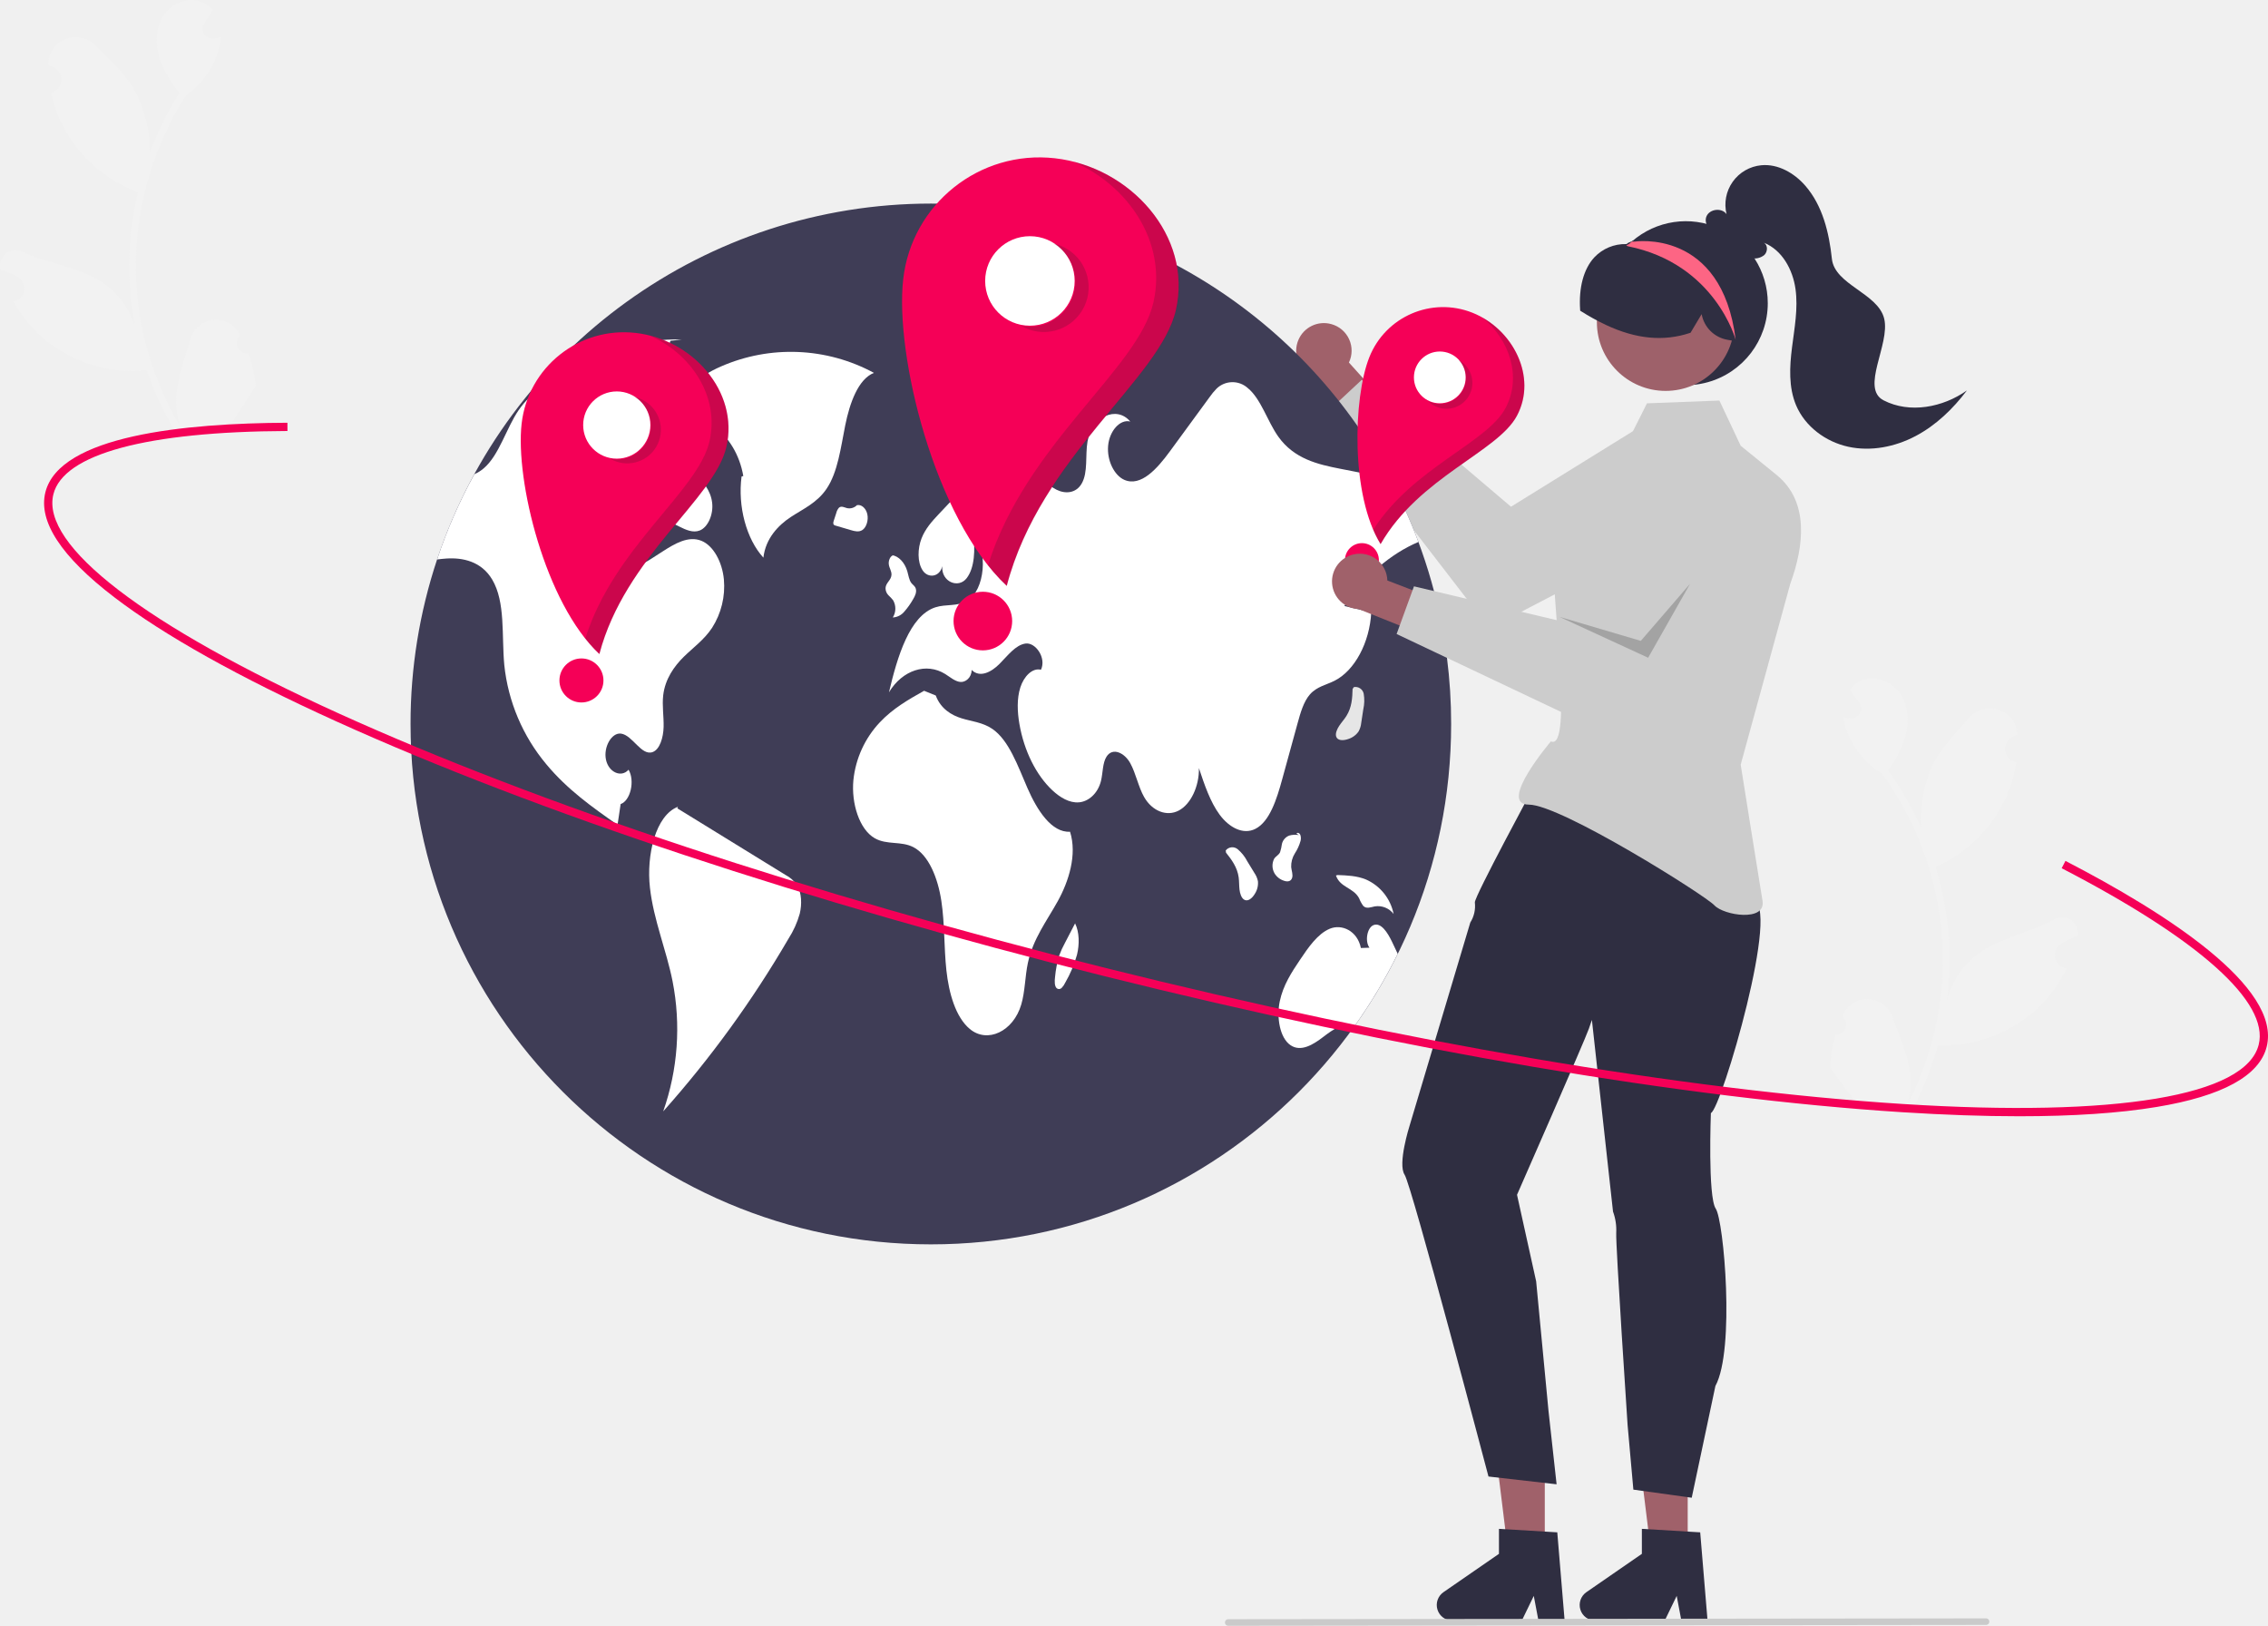
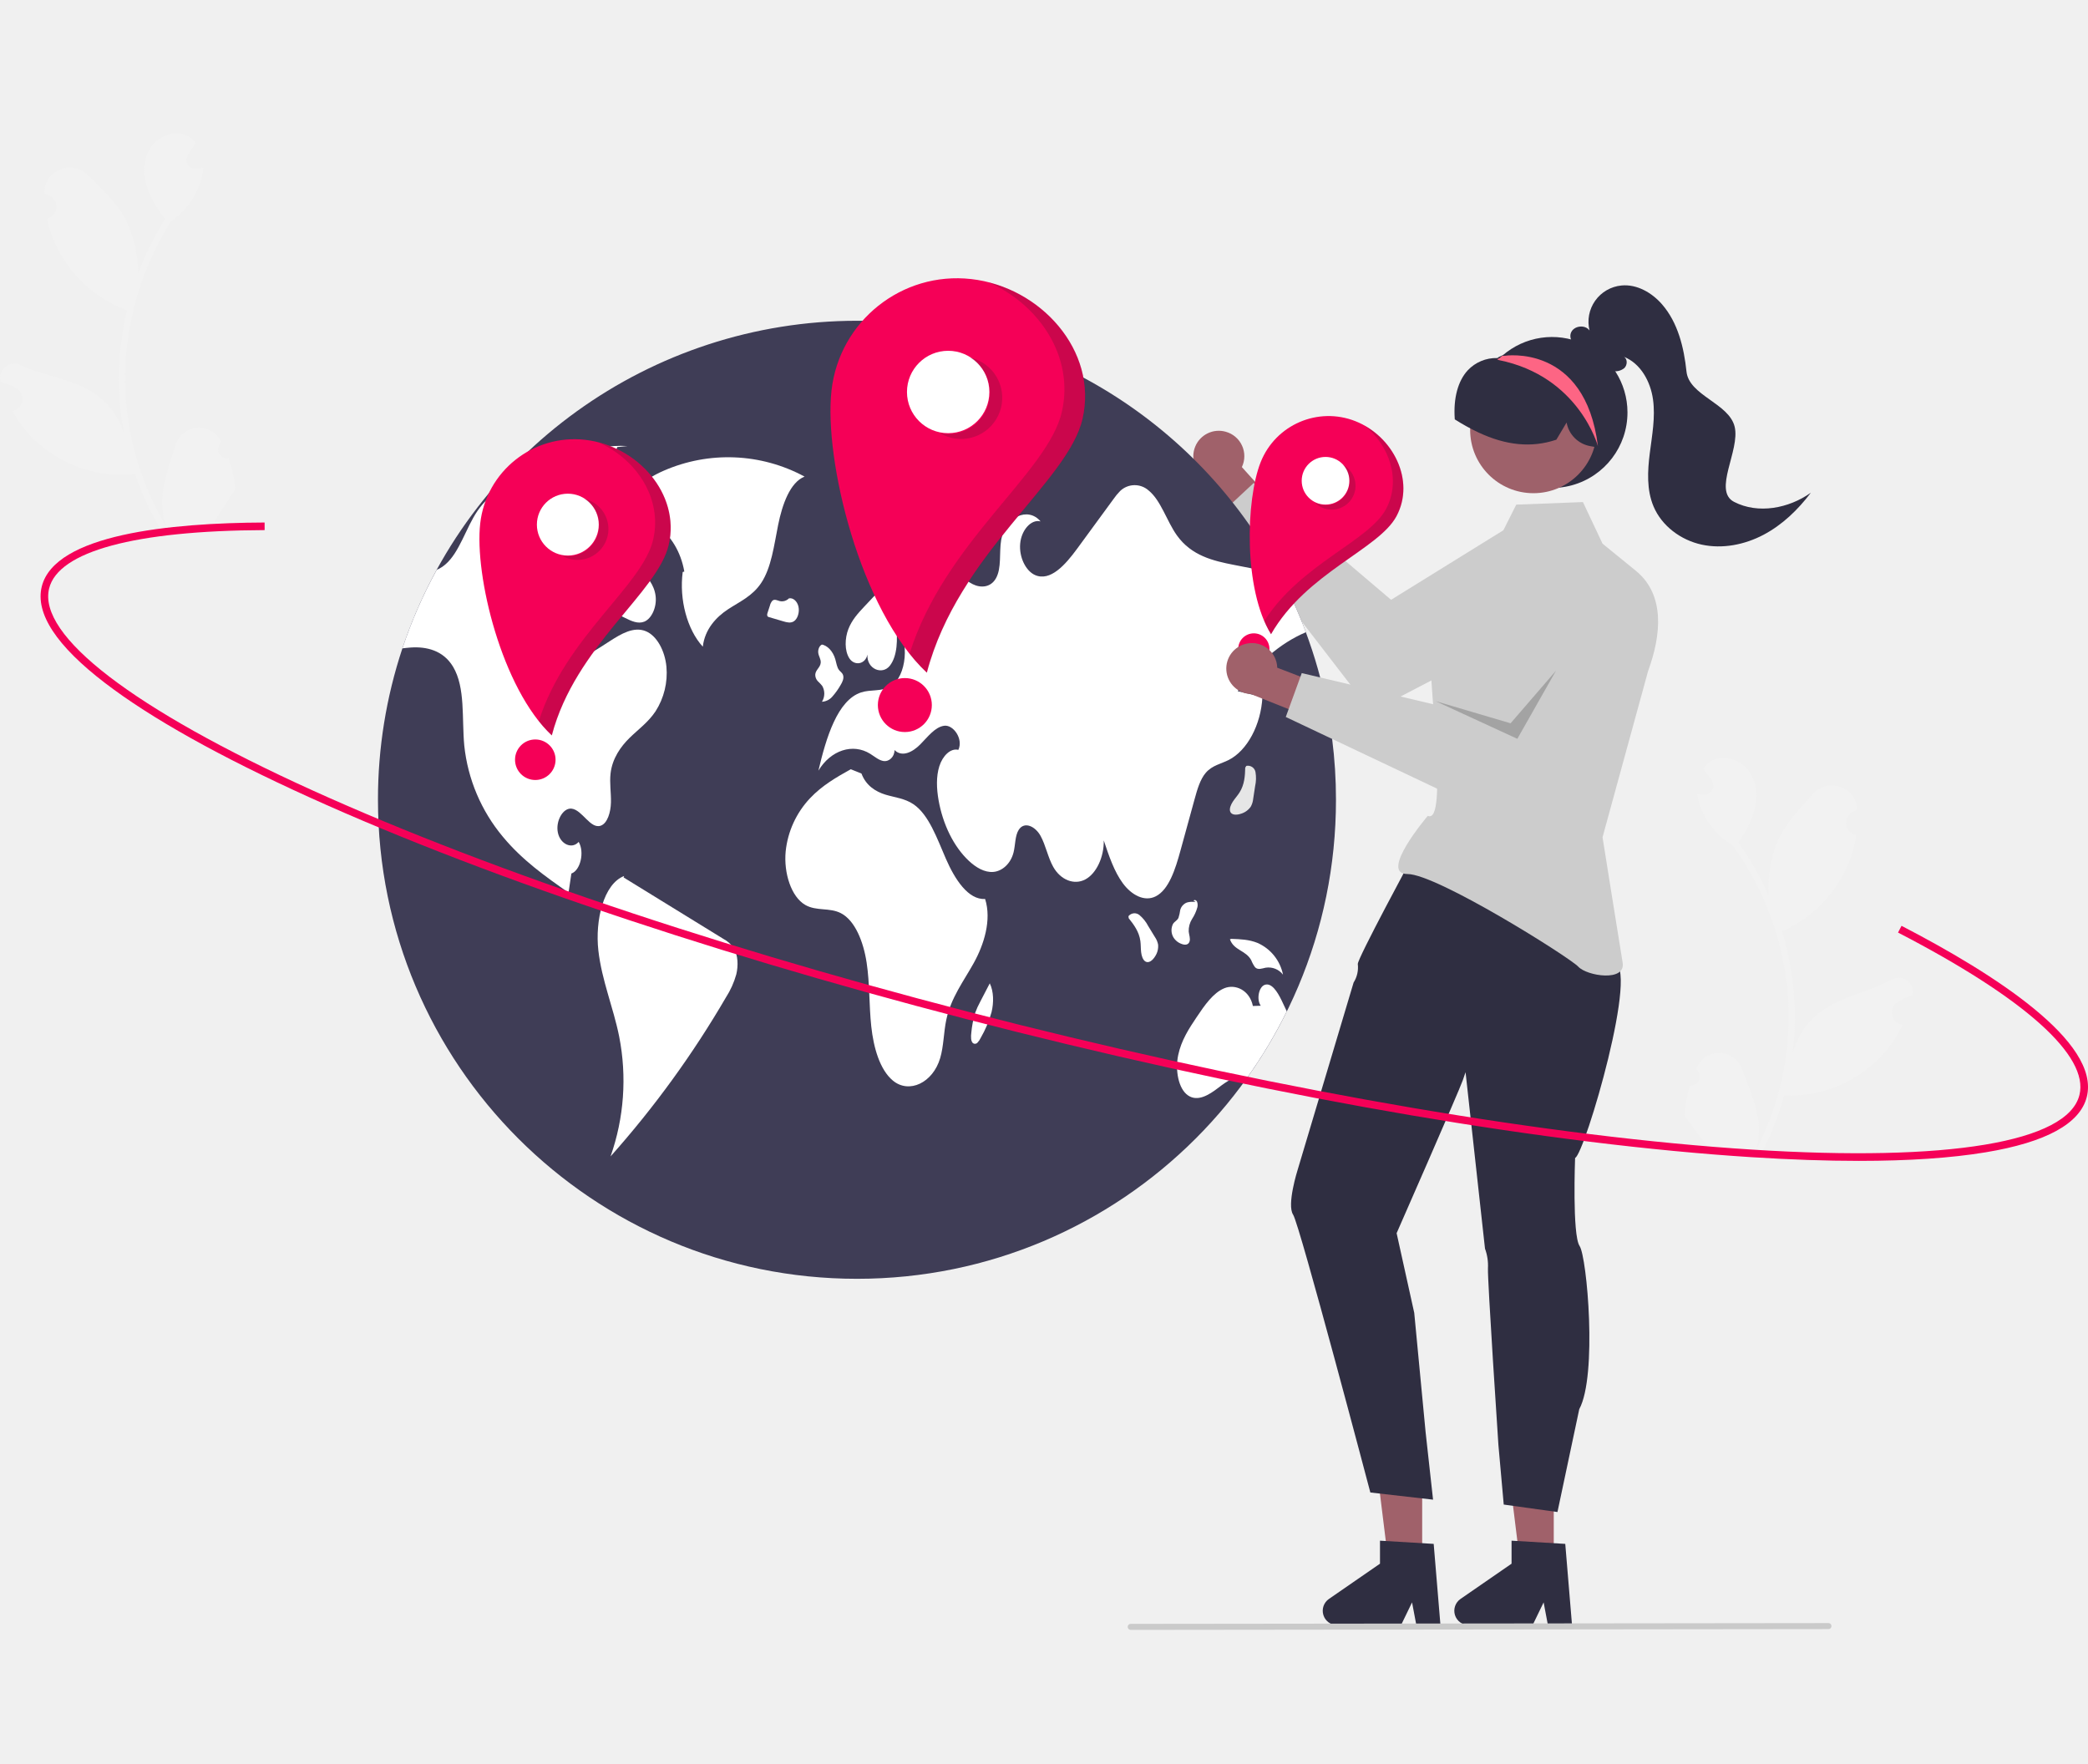
- <svg xmlns="http://www.w3.org/2000/svg" data-name="Layer 1" width="825.202" height="591.419" viewBox="0 0 825.202 591.419">
+ <svg xmlns="http://www.w3.org/2000/svg" data-name="Layer 1" width="450" height="380" viewBox="0 0 825.202 591.419">
  <path d="M855.224,530.608a3.613,3.613,0,0,0,2.907-6.134c-.074-.366-.127-.629-.202-.995q.054-.116.109-.231a9.703,9.703,0,0,1,17.876.899c2.596,7.179,5.991,14.407,6.561,21.897a28.705,28.705,0,0,1-.962,9.838,115.086,115.086,0,0,0,12.68-47.26,111.081,111.081,0,0,0-.112-12.411q-.335-5.081-1.115-10.11a116.419,116.419,0,0,0-20.767-50.362,30.983,30.983,0,0,1-12.25-13.954,23.634,23.634,0,0,1-1.847-6.551c.623.111,1.257.192,1.882.263.195.019.4.039.594.059l.073.007a3.58,3.58,0,0,0,3.208-5.689q-.383-.518-.766-1.036c-.387-.533-.785-1.056-1.172-1.588a1.784,1.784,0,0,1-.126-.16c-.445-.608-.891-1.205-1.336-1.812a10.352,10.352,0,0,1,3.543-3.119c4.865-2.553,11.309-.328,14.53,4.115,3.232,4.443,3.599,10.483,2.158,15.78a41.485,41.485,0,0,1-6.327,12.512c.242.341.494.672.735,1.012a117.172,117.172,0,0,1,11.316,19.923,48.709,48.709,0,0,1,3.957-22.465c3.093-6.578,8.567-11.985,13.427-17.57,5.837-6.708,16.999-3.142,17.56,5.732q.008.129.016.258-1.049.529-2.059,1.131a4.901,4.901,0,0,0,1.559,9.001l.099.02a48.767,48.767,0,0,1-1.623,7.224,50.21,50.21,0,0,1-26.436,30.272c-.41.187-.81.374-1.22.551a119.597,119.597,0,0,1,5.022,30.563,113.435,113.435,0,0,1-.934,18.292l.041-.214a29.974,29.974,0,0,1,11.026-16.813c8.167-6.095,19.39-7.957,28.118-12.756a5.625,5.625,0,0,1,8.352,5.867q-.022.113-.045.225a32.924,32.924,0,0,0-3.771,1.605q-1.049.529-2.059,1.131a4.901,4.901,0,0,0,1.559,9.001l.099.02c.071.014.133.027.204.04a48.808,48.808,0,0,1-9.622,13.625,50.254,50.254,0,0,1-37.15,14.279l-.01-0a119.562,119.562,0,0,1-9.113,23.048l-28.661-1.334c-.088-.323-.165-.656-.243-.979a32.599,32.599,0,0,0,7.953-.103c-2.005-2.708-4.009-5.437-6.014-8.145a1.781,1.781,0,0,1-.126-.16c-1.016-1.386-2.044-2.761-3.06-4.147l-.001-.002a47.75,47.75,0,0,1,1.963-12.086Z" transform="translate(-187.3989 -154.2905)" fill="#f2f2f2" />
  <path d="M277.743,282.773a3.613,3.613,0,0,1-3.28-5.943c.051-.37.088-.635.14-1.005q-.061-.112-.123-.224a9.703,9.703,0,0,0-17.786,2.002c-2.148,7.326-5.089,14.75-5.196,22.26a28.705,28.705,0,0,0,1.568,9.76A115.086,115.086,0,0,1,237.489,263.235a111.08,111.08,0,0,1-.655-12.394q.02-5.092.488-10.16a116.419,116.419,0,0,1,17.616-51.549,30.983,30.983,0,0,0,11.364-14.684,23.634,23.634,0,0,0,1.438-6.653c-.615.15-1.243.27-1.862.378-.193.031-.397.064-.59.095l-.073.011a3.58,3.58,0,0,1-3.554-5.48q.35-.541.7-1.082c.353-.556.718-1.102,1.071-1.658a1.783,1.783,0,0,0,.116-.168c.407-.634.815-1.258,1.222-1.891a10.352,10.352,0,0,0-3.728-2.894c-5.013-2.248-11.307.371-14.248,5.005-2.951,4.635-2.944,10.685-1.179,15.883a41.485,41.485,0,0,0,7.088,12.097c-.22.355-.451.701-.671,1.056a117.172,117.172,0,0,0-10.063,20.584,48.709,48.709,0,0,0-5.337-22.177c-3.493-6.374-9.291-11.432-14.486-16.706-6.24-6.335-17.161-2.086-17.172,6.806q-0.0.129 0.0.258,1.08.463,2.125,1.002a4.901,4.901,0,0,1-1,9.08l-.098.026a48.767,48.767,0,0,0,2.066,7.109,50.21,50.21,0,0,0,28.256,28.581c.421.161.832.323,1.252.474a119.597,119.597,0,0,0-3.124,30.814,113.433,113.433,0,0,0,2.062,18.199l-.054-.211a29.974,29.974,0,0,0-12.044-16.1c-8.528-5.579-19.845-6.744-28.852-10.995a5.625,5.625,0,0,0-7.973,6.372q.029.111.059.222a32.924,32.924,0,0,1,3.863,1.369q1.08.464,2.125,1.002a4.901,4.901,0,0,1-1,9.081l-.098.026c-.07.018-.131.035-.201.053a48.808,48.808,0,0,0,10.445,13.005,50.254,50.254,0,0,0,37.961,11.957l.01-.001a119.563,119.563,0,0,0,10.52,22.441l28.523-3.102c.068-.328.124-.665.182-.992a32.599,32.599,0,0,1-7.944.388c1.834-2.827,3.665-5.674,5.499-8.501a1.779,1.779,0,0,0,.116-.168c.929-1.446,1.869-2.882,2.798-4.328l0-.002a47.75,47.75,0,0,0-2.706-11.941Z" transform="translate(-187.3989 -154.2905)" fill="#f2f2f2" />
  <path d="M671.818,272.202a10.016,10.016,0,0,1,6.383,13.969l15.306,17.017-8.073,11.824L664.157,290.677a10.07,10.07,0,0,1,7.661-18.475Z" transform="translate(-187.3989 -154.2905)" fill="#a0616a" />
  <path d="M815.114,313.989l0,0a20.026,20.026,0,0,0-27.608-6.542l-50.339,31.177-54.301-46.158L669.356,305.045l59.987,77.83,77.965-40.644C805.489,343.179,817.313,317.567,815.114,313.989Z" transform="translate(-187.3989 -154.2905)" fill="#ccc" />
  <path d="M715.391,417.655a189.27,189.27,0,0,1-189.308,189.308c-104.551,0-189.308-84.757-189.308-189.308a189.245,189.245,0,0,1,9.655-59.842A189.506,189.506,0,0,1,526.083,228.347,189.245,189.245,0,0,1,693.021,328.333a186.774,186.774,0,0,1,10.464,23.106c.41,1.104.81,2.208,1.199,3.323v.011q2.603,7.351,4.586,14.976A189.32,189.32,0,0,1,715.391,417.655Z" transform="translate(-187.3989 -154.2905)" fill="#3f3d56" />
  <path d="M505.371,289.931a63.517,63.517,0,0,0-55.761-2.281c-7.796,3.393-16.006,9.48-18.607,20.471,10.519-6.208,24.136,3.601,26.843,19.336l-.632.174c-1.43,10.899,1.762,22.764,7.941,29.522.811-7.02,5.427-11.797,9.967-14.781,4.54-2.984,9.562-5.152,13.027-10.282,4.108-6.081,5.151-14.969,6.783-23.077C496.563,300.905,499.659,292.19,505.371,289.931Z" transform="translate(-187.3989 -154.2905)" fill="#fff" />
  <path d="M446.489,382.675c-2.913,4.375-6.805,7.12-10.296,10.538-3.481,3.429-6.794,8.056-7.488,13.998-.442,3.807.242,7.677.147,11.527-.094,3.849-1.378,8.182-3.996,9.139-4.133,1.493-7.288-6.184-11.537-6.72-3.376-.421-6.415,4.89-5.437,9.497.978,4.606,5.574,6.647,8.214,3.639,2.387,4.007.705,11.274-2.882,12.505-.379,2.524-.757,5.038-1.125,7.562-9.066-6.342-18.226-12.789-25.935-22.075a67.007,67.007,0,0,1-15.271-36.095c-.999-10.675.484-22.885-4.417-31.099-3.923-6.573-10.654-8.025-16.712-7.614-1.104.074-2.219.2-3.323.336a187.235,187.235,0,0,1,13.556-31.025,13.282,13.282,0,0,0,3.397-2.114c5.637-4.785,8.14-14.472,12.715-21.171q.442-.647.915-1.262c4.68-6.111,10.948-9.255,17.006-12.179,13.409-6.51,27.208-13.104,41.364-12.2l-4.028.389q-7.052,19.751-14.114,39.502-1.073,3.029-2.166,6.068c-2.671,7.488-5.427,15.46-5.017,23.842.242,4.964,1.967,10.265,5.248,11.968,3.06,1.578,6.405-.358,9.36-2.272,1.252-.799,2.493-1.599,3.744-2.408,4.491-2.892,9.465-5.858,14.209-3.923,4.344,1.767,7.551,7.667,8.161,14.03A28.049,28.049,0,0,1,446.489,382.675Z" transform="translate(-187.3989 -154.2905)" fill="#fff" />
  <path d="M473.198,472.572q-19.674-12.113-39.348-24.227l.223-.573c-8.155,3.106-11.54,17.602-10.193,29.456,1.348,11.854,5.917,22.451,8.226,34.002a90.252,90.252,0,0,1-3.403,47.358,387.843,387.843,0,0,0,45.56-62.781,33.588,33.588,0,0,0,4.121-9.138c.833-3.442.705-7.58-.964-10.34A11.511,11.511,0,0,0,473.198,472.572Z" transform="translate(-187.3989 -154.2905)" fill="#fff" />
  <path d="M421.435,325.653c-1.393,3.131-1.929,7.307-.665,10.547,1.291,3.309,4.019,4.804,6.532,6.05l7.247,3.592c2.411,1.195,5.01,2.402,7.468,1.419,2.964-1.186,5.02-5.833,4.488-10.148-.566-4.591-3.46-7.749-6.136-10.439q-5.618-5.645-11.237-11.291l-2.111,2.585A28.192,28.192,0,0,0,421.435,325.653Z" transform="translate(-187.3989 -154.2905)" fill="#fff" />
  <path d="M676.541,374.735q4.891,1.152,9.781,2.303c-.568,11.012-6.026,21.203-13.346,24.894-3.05,1.536-6.447,2.103-8.971,4.975-2.282,2.608-3.439,6.668-4.501,10.549q-2.792,10.16-5.585,20.319c-1.998,7.299-4.564,15.408-9.76,18.037-4.459,2.261-9.56-.505-12.989-5.143-3.429-4.638-5.521-10.875-7.551-16.953.126,6.626-2.955,13.125-7.32,15.429-4.375,2.303-9.697.221-12.621-4.922-2.103-3.692-2.976-8.561-5.038-12.305-2.061-3.744-6.384-5.89-8.635-2.377-1.483,2.335-1.294,5.911-2.03,8.877-1.146,4.606-4.617,7.499-8.056,7.751-3.429.252-6.773-1.725-9.644-4.407-5.921-5.553-10.286-14.366-11.979-24.158-.747-4.365-.957-9.118.337-13.21,1.294-4.091,4.417-7.246,7.52-6.468,2.04-4.312-1.988-10.033-5.616-9.529-3.639.505-6.489,4.407-9.476,7.404-2.976,2.997-7.141,5.174-10.139,2.198.021,2.766-2.23,4.596-4.175,4.365-1.935-.221-3.66-1.777-5.437-2.882-6.868-4.281-15.586-1.441-20.466,6.657,3.05-12.978,7.52-27.87,16.89-30.92,3.828-1.251,8.004-.221,11.621-2.387,6.405-3.839,7.699-18.342,2.167-24.326.705,5.658.568,12.263-2.419,16.133-2.987,3.87-9.255,1.346-8.876-4.375-.862,3.944-5.153,4.543-7.131,1.514-1.988-3.029-1.819-7.982-.41-11.6s3.807-6.216,6.131-8.708c4.996-5.353,10.065-10.77,15.849-14.135,5.795-3.365,12.484-4.501,18.289-1.157,3.061,1.767,5.753,4.712,8.877,6.268,3.124,1.567,7.089,1.367,9.16-2.293,2.324-4.081,1.23-10.139,2.093-15.239,1.546-9.013,10.559-13.23,15.555-7.278-3.733-.957-7.593,3.46-8.056,8.813-.473,5.353,2.23,10.759,5.848,12.379,6.079,2.692,12.032-4.081,16.628-10.349q7.194-9.844,14.408-19.677a23.782,23.782,0,0,1,2.577-3.134,8.291,8.291,0,0,1,11.327-.231c4.859,3.965,7.141,12.095,11.127,17.69,5.784,8.13,14.44,10.107,22.496,11.684q9.008,1.751,18.026,3.523a186.774,186.774,0,0,1,10.464,23.106C693.305,355.762,683.913,363.849,676.541,374.735Z" transform="translate(-187.3989 -154.2905)" fill="#fff" />
  <path d="M695.955,501.276a188.546,188.546,0,0,1-15.671,26.219c-3.786-1.62-7.856,1.273-11.401,3.986-3.702,2.84-8.151,5.606-11.947,3.018-3.881-2.65-5.132-10.065-3.902-15.944,1.23-5.869,4.301-10.538,7.278-14.976,3.155-4.712,6.531-9.602,10.917-11.432,4.396-1.83,10.044.757,11.327,7.004l3.113-.105c-1.746-2.398-.831-7.362,1.515-8.235,2.703-1.02,5.048,2.692,6.647,5.974C694.546,498.268,695.272,499.762,695.955,501.276Z" transform="translate(-187.3989 -154.2905)" fill="#fff" />
  <path d="M576.727,456.853c-6.691.421-11.992-7.817-15.514-15.92-3.522-8.104-6.736-17.371-12.773-21.496-3.45-2.357-7.383-2.68-11.125-3.822-3.742-1.142-7.659-3.505-9.447-8.318l-4.245-1.715c-5.606,3.152-11.285,6.362-16.116,11.491a36.018,36.018,0,0,0-9.603,20.993c-.811,8.496,2.183,17.97,7.778,21.161,4.421,2.522,9.567.932,14.045,3.241,5.595,2.884,8.916,11.264,10.173,19.537s.939,16.871,1.838,25.238,3.379,17.073,8.509,21.361c6.42,5.366,15.841.907,18.722-8.86,1.413-4.791,1.364-10.197,2.421-15.171,1.861-8.758,6.883-15.256,10.866-22.441C576.241,474.949,579.376,465.191,576.727,456.853Z" transform="translate(-187.3989 -154.2905)" fill="#fff" />
  <path d="M510.607,370.79a17.86,17.86,0,0,1,1.742,1.85,6.077,6.077,0,0,1-.107,6.276,5.839,5.839,0,0,0,4.181-2.125,26.879,26.879,0,0,0,3.206-4.516c.683-1.113,1.408-2.618.945-3.939-.316-.902-1.064-1.287-1.588-1.965-.831-1.075-1.036-2.783-1.466-4.259-.928-3.188-3.153-5.532-5.567-5.867l.335.064c-1.009.345-1.713,1.947-1.49,3.388.203,1.312,1.046,2.402.963,3.741-.121,1.925-2.044,2.828-2.163,4.753A3.674,3.674,0,0,0,510.607,370.79Z" transform="translate(-187.3989 -154.2905)" fill="#fff" />
  <path d="M499.142,338.082c.01-.003.02-.003.03-.006a5.357,5.357,0,0,0,.571-.608Z" transform="translate(-187.3989 -154.2905)" fill="#e6e6e6" />
  <path d="M501.149,347.116c1.479-.951,2.306-3.582,1.817-5.785-.486-2.189-2.206-3.66-3.793-3.256a3.866,3.866,0,0,1-3.595,1.058c-.981-.253-2.058-.903-2.909-.164a4.404,4.404,0,0,0-.991,1.935q-.472,1.45-.945,2.9a1.83,1.83,0,0,0-.112,1.099.931.931,0,0,0,.714.568q2.835.836,5.669,1.671C498.381,347.549,499.868,347.94,501.149,347.116Z" transform="translate(-187.3989 -154.2905)" fill="#fff" />
  <path d="M643.805,471.848q-1.31-2.145-2.62-4.29a14.334,14.334,0,0,0-3.453-4.336,3.06,3.06,0,0,0-4.356.436l.106.817c1.991,2.498,4.098,5.273,4.603,8.98.199,1.462.13,2.974.304,4.442s.671,2.99,1.618,3.623c1.375.919,2.99-.436,3.969-2.089a7.193,7.193,0,0,0,1.115-4.579A8.03,8.03,0,0,0,643.805,471.848Z" transform="translate(-187.3989 -154.2905)" fill="#fff" />
  <path d="M682.68,417.231q.379-2.485.758-4.97a14.334,14.334,0,0,0,.15-5.541,3.06,3.06,0,0,0-3.614-2.471l-.445.693c-.085,3.193-.261,6.673-2.262,9.834-.789,1.246-1.816,2.359-2.628,3.594s-1.412,2.72-1.095,3.814c.461,1.589,2.569,1.592,4.382.958a7.193,7.193,0,0,0,3.801-2.785A8.03,8.03,0,0,0,682.68,417.231Z" transform="translate(-187.3989 -154.2905)" fill="#e6e6e6" />
  <path d="M657.508,473.709c.427-1.228-.189-2.636-.32-3.993a8.765,8.765,0,0,1,1.334-4.969,16.154,16.154,0,0,0,2.078-4.556,3.812,3.812,0,0,0-.1-2.231c-.289-.65-.99-.946-1.391-.431l.86.554a7.829,7.829,0,0,0-3.489.169,4.318,4.318,0,0,0-2.644,2.981,18.441,18.441,0,0,1-.693,3.092c-.513,1.054-1.505,1.405-2.129,2.33a5.57,5.57,0,0,0,.088,5.292,6.177,6.177,0,0,0,3.494,2.748C655.645,475.069,657.028,475.089,657.508,473.709Z" transform="translate(-187.3989 -154.2905)" fill="#fff" />
  <path d="M681.91,481.072a12.005,12.005,0,0,0,1.512,2.775c1.168,1.177,2.756.454,4.173.168a7.215,7.215,0,0,1,6.864,2.753A17.471,17.471,0,0,0,684.411,474.231c-3.341-1.362-6.86-1.494-10.334-1.616l-.6.154C675.006,477.22,679.808,477.121,681.91,481.072Z" transform="translate(-187.3989 -154.2905)" fill="#fff" />
  <path d="M578.558,490.177l.009.019q.087-.168.175-.336Z" transform="translate(-187.3989 -154.2905)" fill="#e6e6e6" />
  <path d="M574.856,497.342a32.889,32.889,0,0,0-2.077,4.562,39.711,39.711,0,0,0-1.505,7.806c-.188,1.504-.246,3.426.697,4.159a1.337,1.337,0,0,0,1.749-.238,6.918,6.918,0,0,0,1.268-1.885,43.417,43.417,0,0,0,4.28-10.159c.902-3.744.894-8.151-.701-11.393Q576.711,493.769,574.856,497.342Z" transform="translate(-187.3989 -154.2905)" fill="#fff" />
  <path d="M539.143,306.44a4.215,4.215,0,0,0,4.542.886,14.999,14.999,0,0,0,4.274-2.823,10.055,10.055,0,0,0,2.591-2.826,5.732,5.732,0,0,0,.53-4.366c-.585-1.712-2.07-2.286-3.38-2.674q-3.146-.933-6.292-1.866l1.517-1.368c-1.561-.838-3.288.717-4.264,2.642a14.224,14.224,0,0,0-1.294,3.984C536.844,301.051,537.355,304.649,539.143,306.44Z" transform="translate(-187.3989 -154.2905)" fill="#e6e6e6" />
  <path d="M576.174,294.008a3.465,3.465,0,0,0,4.722.384,5.279,5.279,0,0,0,2.089-3.762c.148-1.65-.667-3.484-1.832-3.626l.267-1.545c-2.244-.405-5.006-.487-6.209,2.239A6.399,6.399,0,0,0,576.174,294.008Z" transform="translate(-187.3989 -154.2905)" fill="#e6e6e6" />
  <path d="M571.227,211.865a49.926,49.926,0,0,0-55.207,44.015c-3.091,27.399,11.344,86.898,37.662,111.528,12.392-47.189,55.815-75.179,61.56-100.336C621.381,240.191,598.627,214.955,571.227,211.865Z" transform="translate(-187.3989 -154.2905)" fill="#f50057" />
  <circle id="a2705e7e-530b-43fb-b0c6-4087ca2c8018" data-name="b262ea8c-1946-46c9-a449-3a1996c39394" cx="374.728" cy="102.203" r="16.282" fill="#fff" />
  <circle id="bb575e01-1284-49d3-8651-037e5b7ffa75" data-name="bcc29a3a-8123-4529-80aa-6f70df2823cf" cx="357.608" cy="225.929" r="10.665" fill="#f50057" />
  <path d="M575.599,244.828A16.282,16.282,0,0,1,558.827,272.741a16.28,16.28,0,0,0,11.909-29.853A16.282,16.282,0,0,1,575.599,244.828Z" transform="translate(-187.3989 -154.2905)" fill="#231f20" opacity="0.2" style="isolation:isolate" />
  <path d="M615.306,267.124c-5.746,25.157-49.169,53.147-61.56,100.336a69.061,69.061,0,0,1-6.877-7.535c13.925-44.356,54.645-71.309,60.196-95.615,4.968-21.754-8.988-42.429-29.015-51.163C602.292,219.242,620.932,242.491,615.306,267.124Z" transform="translate(-187.3989 -154.2905)" fill="#231f20" opacity="0.2" style="isolation:isolate" />
  <path d="M418.644,275.396a37.492,37.492,0,0,0-41.459,33.054c-2.321,20.576,8.519,65.257,28.283,83.754,9.306-35.437,41.915-56.457,46.23-75.349C456.308,296.668,439.22,277.717,418.644,275.396Z" transform="translate(-187.3989 -154.2905)" fill="#f50057" />
  <circle id="b2d5ab8a-e71c-4a1a-aadf-98f8ab95825b" data-name="b262ea8c-1946-46c9-a449-3a1996c39394" cx="224.412" cy="154.621" r="12.228" fill="#fff" />
  <circle id="bac33ac8-32b5-423c-9bc5-6c03ceb8d8dc" data-name="bcc29a3a-8123-4529-80aa-6f70df2823cf" cx="211.555" cy="247.535" r="8.009" fill="#f50057" />
  <path d="M421.928,300.151A12.227,12.227,0,1,1,409.332,321.112a12.226,12.226,0,0,0,8.943-22.418A12.227,12.227,0,0,1,421.928,300.151Z" transform="translate(-187.3989 -154.2905)" fill="#231f20" opacity="0.2" style="isolation:isolate" />
  <path d="M451.746,316.894c-4.315,18.892-36.924,39.911-46.23,75.349a51.862,51.862,0,0,1-5.165-5.658c10.457-33.31,41.036-53.55,45.205-71.803,3.731-16.337-6.75-31.863-21.789-38.421C441.973,280.936,455.971,298.395,451.746,316.894Z" transform="translate(-187.3989 -154.2905)" fill="#231f20" opacity="0.2" style="isolation:isolate" />
  <polygon points="614.063 564.054 600.638 564.054 594.251 512.27 614.066 512.271 614.063 564.054" fill="#a0616a" />
  <path d="M808.684,743.836H799.158l-1.7-8.994-4.355,8.994H767.836a5.68,5.68,0,0,1-3.227-10.353l20.177-13.935v-9.093l21.223,1.267Z" transform="translate(-187.3989 -154.2905)" fill="#2f2e41" />
  <polygon points="562.063 564.054 548.638 564.054 542.251 512.27 562.066 512.271 562.063 564.054" fill="#a0616a" />
  <path d="M756.684,743.836H747.158l-1.7-8.994-4.355,8.994H715.836a5.68,5.68,0,0,1-3.227-10.353l20.177-13.935v-9.093l21.223,1.267Z" transform="translate(-187.3989 -154.2905)" fill="#2f2e41" />
  <path d="M698.458,581.624C701.027,585.477,728.977,691.417,728.977,691.417l24.783,2.826-2.942-26.655-4.496-47.17-6.962-31.485s24.587-55.957,26.141-60.414l1.105-3.199L774.287,595.035a19.577,19.577,0,0,1,1.169,7.785c-.231,4.355,4.136,69.869,4.136,69.869l2.1,23.495,21.233,2.95L811.54,658.48c7.194-13.206,3.07-60.131.128-64.499s-1.773-34.787-1.773-34.787c3.756-1.322,26.157-77.706,14.953-77.255.719-4.072,1.285-7.708,1.285-7.708L806.684,458.547l-48.673-12.653-12.28-5.896s-21.932,40.554-21.713,42.571a11.214,11.214,0,0,1-1.657,7.309l-22.143,74.108S695.863,577.731,698.458,581.624Z" transform="translate(-187.3989 -154.2905)" fill="#2f2e41" />
  <path d="M820.74,316.438,812.997,299.998l-26.354,1.013-8.596,17.103s-24.567,29.343-25.362,38.884c-1,12,7.312,70.812-1,67,0,0-19.595,23-8,23s64.042,32.924,67.484,36.627,18.804,6.103,17.516-1.627-7.944-49.534-7.944-49.534l18.019-65.733c5.186-14.192,6.8-30.11-4.923-39.643Z" transform="translate(-187.3989 -154.2905)" fill="#ccc" />
  <path d="M723.121,268.05A28.881,28.881,0,0,0,685.623,284.238c-5.885,14.825-6.86,50.228,4.091,67.972,14.081-24.459,42.568-33.491,49.595-46.661C746.817,291.476,737.946,273.935,723.121,268.05Z" transform="translate(-187.3989 -154.2905)" fill="#f50057" />
  <circle id="f50692ea-d13f-4759-b5e2-05248e17533e" data-name="b262ea8c-1946-46c9-a449-3a1996c39394" cx="523.867" cy="137.29" r="9.419" fill="#fff" />
  <circle id="aec6a1c4-a00c-42b6-a49d-0158b63ca54a" data-name="bcc29a3a-8123-4529-80aa-6f70df2823cf" cx="495.528" cy="203.754" r="6.169" fill="#f50057" />
  <path d="M720.557,287.114a9.419,9.419,0,0,1-13.6,13.034A9.418,9.418,0,0,0,718.137,285.293,9.419,9.419,0,0,1,720.557,287.114Z" transform="translate(-187.3989 -154.2905)" fill="#231f20" opacity="0.2" style="isolation:isolate" />
  <path d="M739.336,305.588c-7.026,13.17-35.514,22.202-49.595,46.661a39.949,39.949,0,0,1-2.695-5.25c14.507-22.645,41.328-31.508,48.117-44.233,6.076-11.389,1.424-25.048-8.429-32.963C739.341,276.884,746.217,292.691,739.336,305.588Z" transform="translate(-187.3989 -154.2905)" fill="#231f20" opacity="0.2" style="isolation:isolate" />
  <path d="M680.146,355.92a10.016,10.016,0,0,1,12.035,9.542l21.368,8.202-1.817,14.201-30.013-12.007a10.07,10.07,0,0,1-1.572-19.938Z" transform="translate(-187.3989 -154.2905)" fill="#a0616a" />
  <path d="M829.452,326.656l0,0a20.026,20.026,0,0,0-27.565,6.719l-30.671,50.649L701.869,367.586l-6.318,17.345,88.805,42.066,44.977-71.637C836.068,345.896,839.365,332.708,829.452,326.656Z" transform="translate(-187.3989 -154.2905)" fill="#ccc" />
  <path d="M830.597,264.583a29.823,29.823,0,1,1-51.295-20.685l.143-.143c.239-.251.477-.501.728-.74a.012.012,0,0,0,.012-.012c.31-.286.62-.573.942-.847a29.815,29.815,0,0,1,49.47,22.427Z" transform="translate(-187.3989 -154.2905)" fill="#2f2e41" />
  <circle cx="606.028" cy="117.193" r="25.008" fill="#9e616a" />
  <path d="M819.983,278.615l-4.144-.732a11.554,11.554,0,0,1-9.305-9.317l-4.043,6.776-.177.059c-9.633,3.198-19.655,2.242-30.634-2.92a85.465,85.465,0,0,1-9.118-5.027l-.217-.135-.018-.254c-.56-8.135,1.266-14.932,5.142-19.137a15.417,15.417,0,0,1,11.634-4.85.957.957,0,0,0,.413-.228c.056-.041.111-.082.167-.12v-.042l.287-.135c.617-.29,1.246-.568,1.875-.822a28.199,28.199,0,0,1,29.448,5.708c7.703,7.354,11.236,19.695,8.792,30.711Z" transform="translate(-187.3989 -154.2905)" fill="#2f2e41" />
  <path d="M872.73,299.922c-8.51-4.392,2.435-20.334.236-29.655-2.199-9.321-18.037-12.319-19.046-21.842s-3.382-19.346-9.667-26.572c-4.016-4.618-9.933-8.027-16.025-7.448a14.409,14.409,0,0,0-12.628,17.792c-1.735-2.458-6.223-1.925-7.334.871-.988,2.485,1.194,5.496,3.763,5.716,3.36,4.15,7.209,8.554,12.473,9.391a5.681,5.681,0,0,0,4.841-1.117c1.239-1.189,1.335-3.567-.134-4.456,6.616,2.628,10.495,9.782,11.477,16.833.982,7.051-.377,14.185-1.271,21.248s-1.281,14.492,1.489,21.05c3.272,7.749,10.805,13.303,19.025,15.084s16.976.04,24.417-3.881c7.441-3.922,13.646-9.909,18.715-16.622C894.326,302.511,882.246,304.834,872.73,299.922Z" transform="translate(-187.3989 -154.2905)" fill="#2f2e41" />
  <path d="M818.919,277.92s-7.408-27.652-39.163-34.034c-.036-.012-.155-.06-.31-.131-.095-.06-.215-.119-.334-.179.358-.203.704-.382,1.062-.561a.012.012,0,0,0,.012-.012c.31-.286.62-.573.942-.847l.907.036S813.897,237.146,818.919,277.92Z" transform="translate(-187.3989 -154.2905)" fill="#fd6584" />
  <polygon points="614.934 212.357 596.999 233.136 567.364 224.385 599.671 239.273 614.934 212.357" opacity="0.2" />
  <path d="M909.985,745.402l-275.75.307a1.191,1.191,0,0,1,0-2.381l275.75-.307a1.191,1.191,0,1,1,0,2.381Z" transform="translate(-187.3989 -154.2905)" fill="#cacaca" />
  <path d="M922.088,560.362q-19.368,0-42.457-1.464c-79.614-5.056-182.738-22.633-290.376-49.492C481.618,482.547,382.326,449.612,309.67,416.672c-35.393-16.047-62.556-31.236-80.735-45.147-19.247-14.727-27.666-27.564-25.024-38.153,5.148-20.629,50.731-25.142,88.064-25.295l.013,3c-51.268.21-81.514,8.387-85.166,23.022-4.652,18.64,33.287,47.741,104.087,79.841,72.496,32.868,171.605,65.739,279.073,92.557,107.467,26.816,210.401,44.363,289.84,49.408,77.579,4.928,124.743-2.938,129.395-21.578,3.862-15.477-21.598-38.275-71.689-64.198l1.379-2.664c36.397,18.836,78.646,45.852,73.222,67.589-2.643,10.589-16.105,17.965-40.015,21.923C958.483,559.232,941.743,560.362,922.088,560.362Z" transform="translate(-187.3989 -154.2905)" fill="#f50057" />
</svg>
